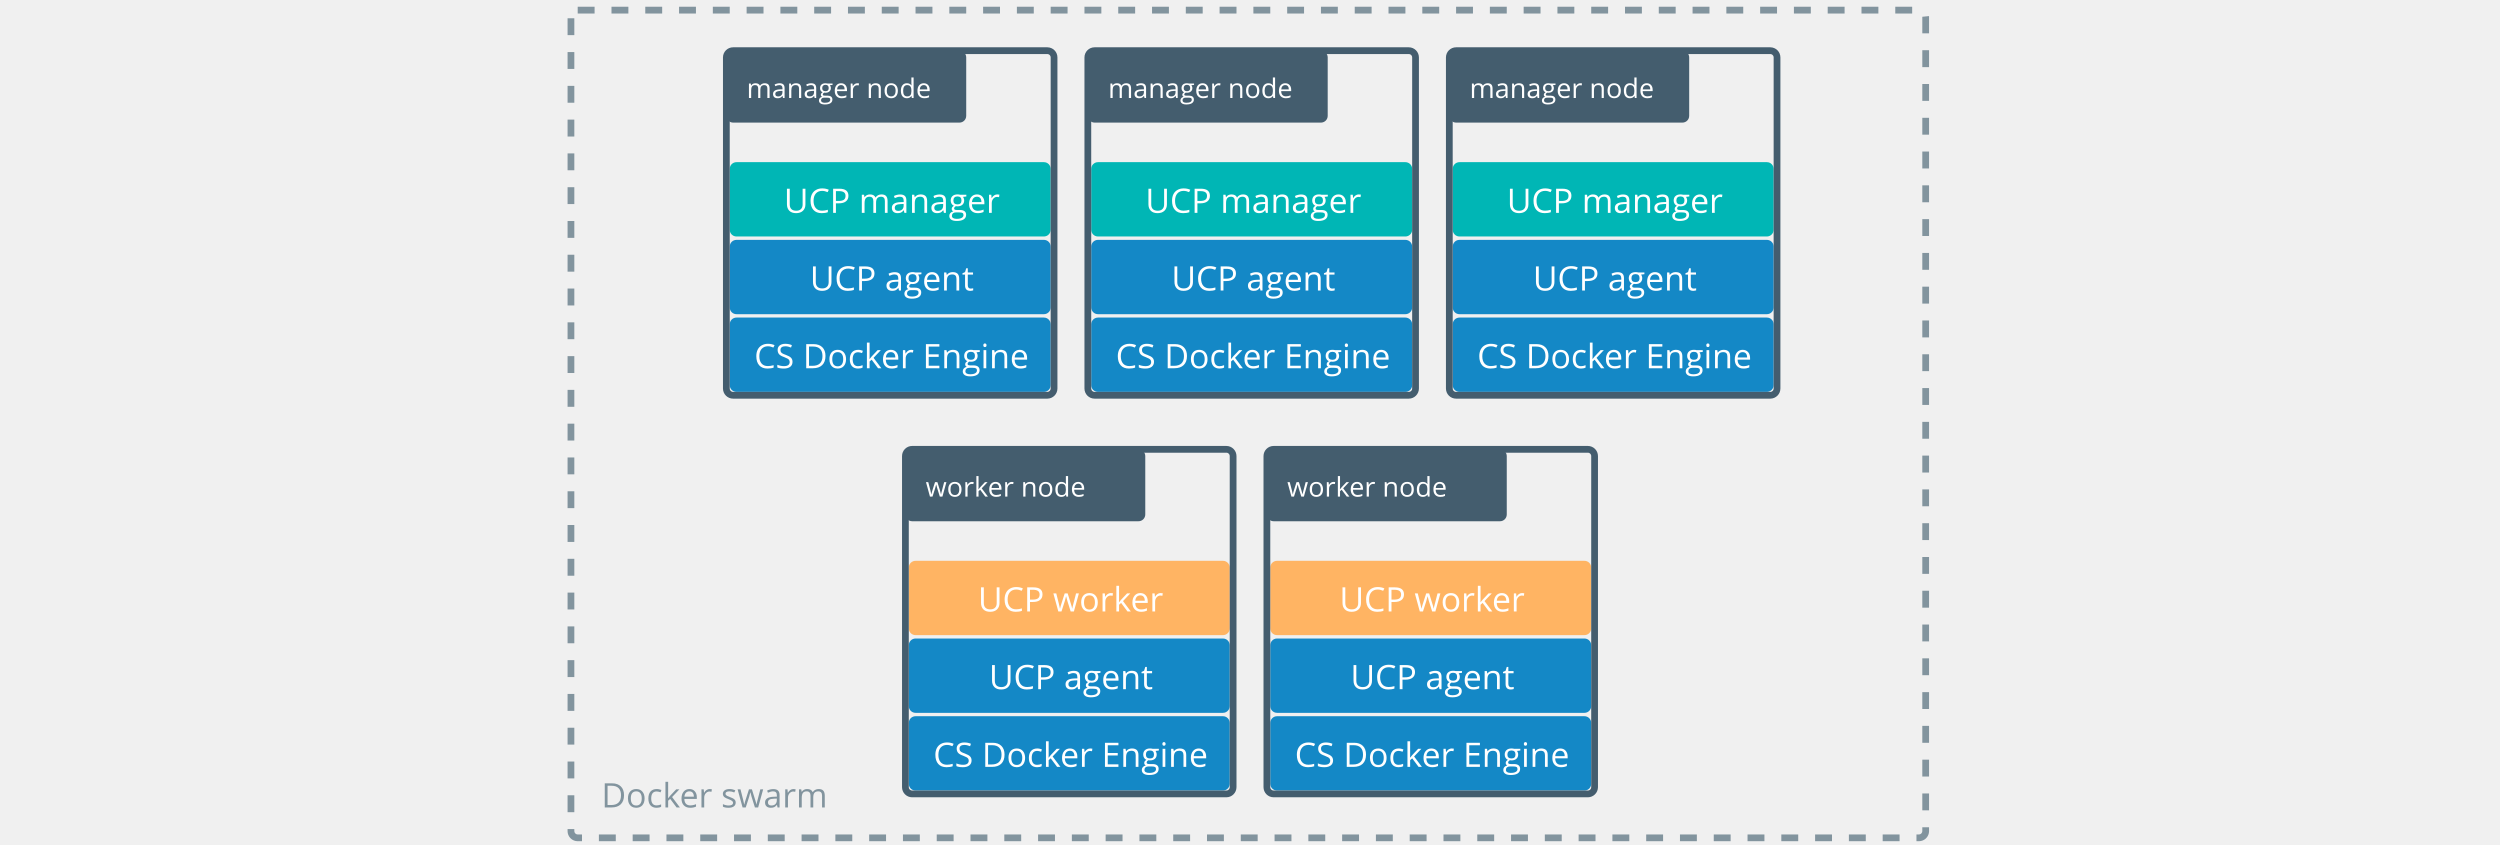
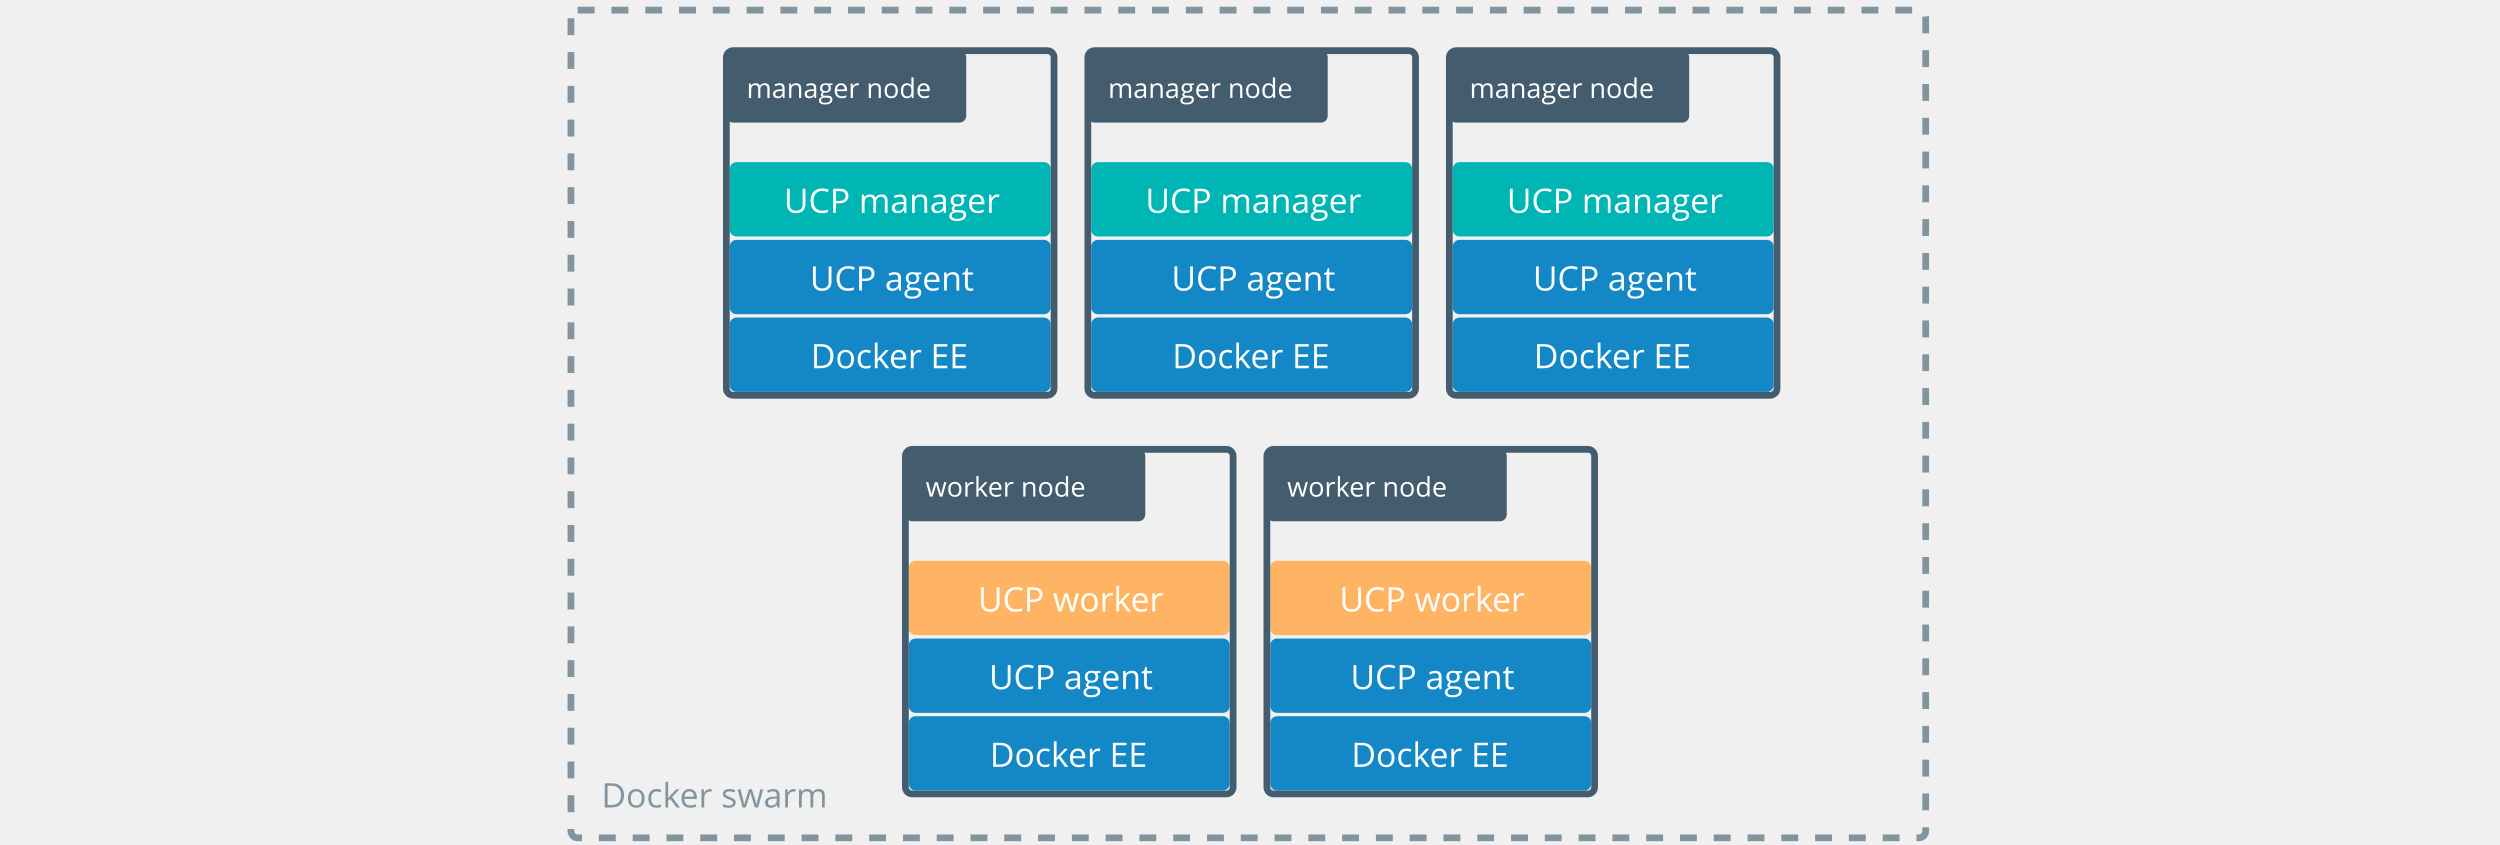
<svg xmlns="http://www.w3.org/2000/svg" width="740px" height="250px" viewBox="0 0 740 250" version="1.1">
  <defs />
  <g id="architecture-diagrams" stroke="none" stroke-width="1" fill="none" fill-rule="evenodd">
    <g id="architecture-2">
      <text id="Docker-swarm" font-family="OpenSans-Semibold, Open Sans" font-size="10" font-weight="500" fill="#82949E">
        <tspan x="178.025" y="239.01">Docker swarm</tspan>
      </text>
      <g id="nodes" transform="translate(215, 15)">
        <g id="workers" transform="translate(53, 118)">
          <g id="node-1">
            <g id="node">
              <g id="node-label">
                <rect id="Rectangle-127" fill="#445D6E" x="0" y="0" width="71" height="21.29" rx="2" />
                <text id="worker-node" font-family="OpenSans, Open Sans" font-size="8" font-weight="normal" fill="#FFFFFF">
                  <tspan x="6" y="14">worker node</tspan>
                </text>
              </g>
            </g>
            <g id="engine" transform="translate(1, 79)">
              <rect id="Rectangle-138" fill="#1488C6" x="0" y="0" width="95" height="22" rx="2" />
-               <text id="CS-Docker-Engine" font-family="OpenSans, Open Sans" font-size="10" font-weight="normal" fill="#FFFFFF">
-                 <tspan x="7.26" y="15">CS Docker Engine</tspan>
+               <text id="Docker-Enterprise-Engine" font-family="OpenSans, Open Sans" font-size="10" font-weight="normal" fill="#FFFFFF">
+                 <tspan x="24" y="15">Docker EE</tspan>
              </text>
            </g>
            <g id="ucp" transform="translate(1, 56)">
              <rect id="Rectangle-138" fill="#1488C6" x="0" y="0" width="95" height="22" rx="2" />
              <text id="UCP-agent" font-family="OpenSans, Open Sans" font-size="10" font-weight="normal" fill="#FFFFFF">
                <tspan x="23.737" y="15">UCP agent</tspan>
              </text>
            </g>
            <g id="app" transform="translate(1, 33)">
              <rect id="Rectangle-138" fill="#FFB463" x="0" y="0" width="95" height="22" rx="2" />
              <text id="UCP-worker" font-family="OpenSans, Open Sans" font-size="10" font-weight="normal" fill="#FFFFFF">
                <tspan x="20.476" y="15">UCP worker</tspan>
              </text>
            </g>
            <rect id="node-border" stroke="#445D6E" stroke-width="2" x="0" y="0" width="97" height="102" rx="2" />
          </g>
          <g id="node-1-copy-3" transform="translate(107, 0)">
            <g id="node">
              <g id="node-label">
                <rect id="Rectangle-127" fill="#445D6E" x="0" y="0" width="71" height="21.29" rx="2" />
                <text id="worker-node" font-family="OpenSans, Open Sans" font-size="8" font-weight="normal" fill="#FFFFFF">
                  <tspan x="6" y="14">worker node</tspan>
                </text>
              </g>
            </g>
            <g id="engine" transform="translate(1, 79)">
              <rect id="Rectangle-138" fill="#1488C6" x="0" y="0" width="95" height="22" rx="2" />
-               <text id="CS-Docker-Engine" font-family="OpenSans, Open Sans" font-size="10" font-weight="normal" fill="#FFFFFF">
-                 <tspan x="7.26" y="15">CS Docker Engine</tspan>
+               <text id="Docker-Enterprise-Engine" font-family="OpenSans, Open Sans" font-size="10" font-weight="normal" fill="#FFFFFF">
+                 <tspan x="24" y="15">Docker EE</tspan>
              </text>
            </g>
            <g id="ucp" transform="translate(1, 56)">
              <rect id="Rectangle-138" fill="#1488C6" x="0" y="0" width="95" height="22" rx="2" />
              <text id="UCP-agent" font-family="OpenSans, Open Sans" font-size="10" font-weight="normal" fill="#FFFFFF">
                <tspan x="23.737" y="15">UCP agent</tspan>
              </text>
            </g>
            <g id="app" transform="translate(1, 33)">
              <rect id="Rectangle-138" fill="#FFB463" x="0" y="0" width="95" height="22" rx="2" />
              <text id="UCP-worker" font-family="OpenSans, Open Sans" font-size="10" font-weight="normal" fill="#FFFFFF">
                <tspan x="20.476" y="15">UCP worker</tspan>
              </text>
            </g>
            <rect id="node-border" stroke="#445D6E" stroke-width="2" x="0" y="0" width="97" height="102" rx="2" />
          </g>
        </g>
        <g id="managers">
          <g id="node-1">
            <g id="node">
              <g id="node-label">
                <rect id="Rectangle-127" fill="#445D6E" x="0" y="0" width="71" height="21.29" rx="2" />
                <text id="manager-node" font-family="OpenSans, Open Sans" font-size="8" font-weight="normal" fill="#FFFFFF">
                  <tspan x="6" y="14">manager node</tspan>
                </text>
              </g>
            </g>
            <g id="engine" transform="translate(1, 79)">
              <rect id="Rectangle-138" fill="#1488C6" x="0" y="0" width="95" height="22" rx="2" />
-               <text id="CS-Docker-Engine" font-family="OpenSans, Open Sans" font-size="10" font-weight="normal" fill="#FFFFFF">
-                 <tspan x="7.26" y="15">CS Docker Engine</tspan>
+               <text id="Docker-Enterprise-Engine" font-family="OpenSans, Open Sans" font-size="10" font-weight="normal" fill="#FFFFFF">
+                 <tspan x="24" y="15">Docker EE</tspan>
              </text>
            </g>
            <g id="ucp" transform="translate(1, 56)">
              <rect id="Rectangle-138" fill="#1488C6" x="0" y="0" width="95" height="22" rx="2" />
              <text id="UCP-agent" font-family="OpenSans, Open Sans" font-size="10" font-weight="normal" fill="#FFFFFF">
                <tspan x="23.737" y="15">UCP agent</tspan>
              </text>
            </g>
            <g id="app" transform="translate(1, 33)">
              <rect id="Rectangle-138" fill="#00B6B5" x="0" y="0" width="95" height="22" rx="2" />
              <text id="UCP-manager" font-family="OpenSans, Open Sans" font-size="10" font-weight="normal" fill="#FFFFFF">
                <tspan x="16.03" y="15">UCP manager</tspan>
              </text>
            </g>
            <rect id="node-border" stroke="#445D6E" stroke-width="2" x="0" y="0" width="97" height="102" rx="2" />
          </g>
          <g id="node-1-copy" transform="translate(107, 0)">
            <g id="node">
              <g id="node-label">
                <rect id="Rectangle-127" fill="#445D6E" x="0" y="0" width="71" height="21.29" rx="2" />
                <text id="manager-node" font-family="OpenSans, Open Sans" font-size="8" font-weight="normal" fill="#FFFFFF">
                  <tspan x="6" y="14">manager node</tspan>
                </text>
              </g>
            </g>
            <g id="engine" transform="translate(1, 79)">
              <rect id="Rectangle-138" fill="#1488C6" x="0" y="0" width="95" height="22" rx="2" />
-               <text id="CS-Docker-Engine" font-family="OpenSans, Open Sans" font-size="10" font-weight="normal" fill="#FFFFFF">
-                 <tspan x="7.26" y="15">CS Docker Engine</tspan>
+               <text id="Docker-Enterprise-Engine" font-family="OpenSans, Open Sans" font-size="10" font-weight="normal" fill="#FFFFFF">
+                 <tspan x="24" y="15">Docker EE</tspan>
              </text>
            </g>
            <g id="ucp" transform="translate(1, 56)">
              <rect id="Rectangle-138" fill="#1488C6" x="0" y="0" width="95" height="22" rx="2" />
              <text id="UCP-agent" font-family="OpenSans, Open Sans" font-size="10" font-weight="normal" fill="#FFFFFF">
                <tspan x="23.737" y="15">UCP agent</tspan>
              </text>
            </g>
            <g id="app" transform="translate(1, 33)">
              <rect id="Rectangle-138" fill="#00B6B5" x="0" y="0" width="95" height="22" rx="2" />
              <text id="UCP-manager" font-family="OpenSans, Open Sans" font-size="10" font-weight="normal" fill="#FFFFFF">
                <tspan x="16.03" y="15">UCP manager</tspan>
              </text>
            </g>
            <rect id="node-border" stroke="#445D6E" stroke-width="2" x="0" y="0" width="97" height="102" rx="2" />
          </g>
          <g id="node-1-copy-2" transform="translate(214, 0)">
            <g id="node">
              <g id="node-label">
                <rect id="Rectangle-127" fill="#445D6E" x="0" y="0" width="71" height="21.29" rx="2" />
                <text id="manager-node" font-family="OpenSans, Open Sans" font-size="8" font-weight="normal" fill="#FFFFFF">
                  <tspan x="6" y="14">manager node</tspan>
                </text>
              </g>
            </g>
            <g id="engine" transform="translate(1, 79)">
              <rect id="Rectangle-138" fill="#1488C6" x="0" y="0" width="95" height="22" rx="2" />
-               <text id="CS-Docker-Engine" font-family="OpenSans, Open Sans" font-size="10" font-weight="normal" fill="#FFFFFF">
-                 <tspan x="7.26" y="15">CS Docker Engine</tspan>
+               <text id="Docker-Enterprise-Engine" font-family="OpenSans, Open Sans" font-size="10" font-weight="normal" fill="#FFFFFF">
+                 <tspan x="24" y="15">Docker EE</tspan>
              </text>
            </g>
            <g id="ucp" transform="translate(1, 56)">
              <rect id="Rectangle-138" fill="#1488C6" x="0" y="0" width="95" height="22" rx="2" />
              <text id="UCP-agent" font-family="OpenSans, Open Sans" font-size="10" font-weight="normal" fill="#FFFFFF">
                <tspan x="23.737" y="15">UCP agent</tspan>
              </text>
            </g>
            <g id="app" transform="translate(1, 33)">
              <rect id="Rectangle-138" fill="#00B6B5" x="0" y="0" width="95" height="22" rx="2" />
              <text id="UCP-manager" font-family="OpenSans, Open Sans" font-size="10" font-weight="normal" fill="#FFFFFF">
                <tspan x="16.03" y="15">UCP manager</tspan>
              </text>
            </g>
            <rect id="node-border" stroke="#445D6E" stroke-width="2" x="0" y="0" width="97" height="102" rx="2" />
          </g>
        </g>
      </g>
      <rect id="group" stroke="#82949E" stroke-width="2" stroke-dasharray="5,5,5,5" x="169" y="3" width="401" height="245" rx="2" />
    </g>
  </g>
</svg>
